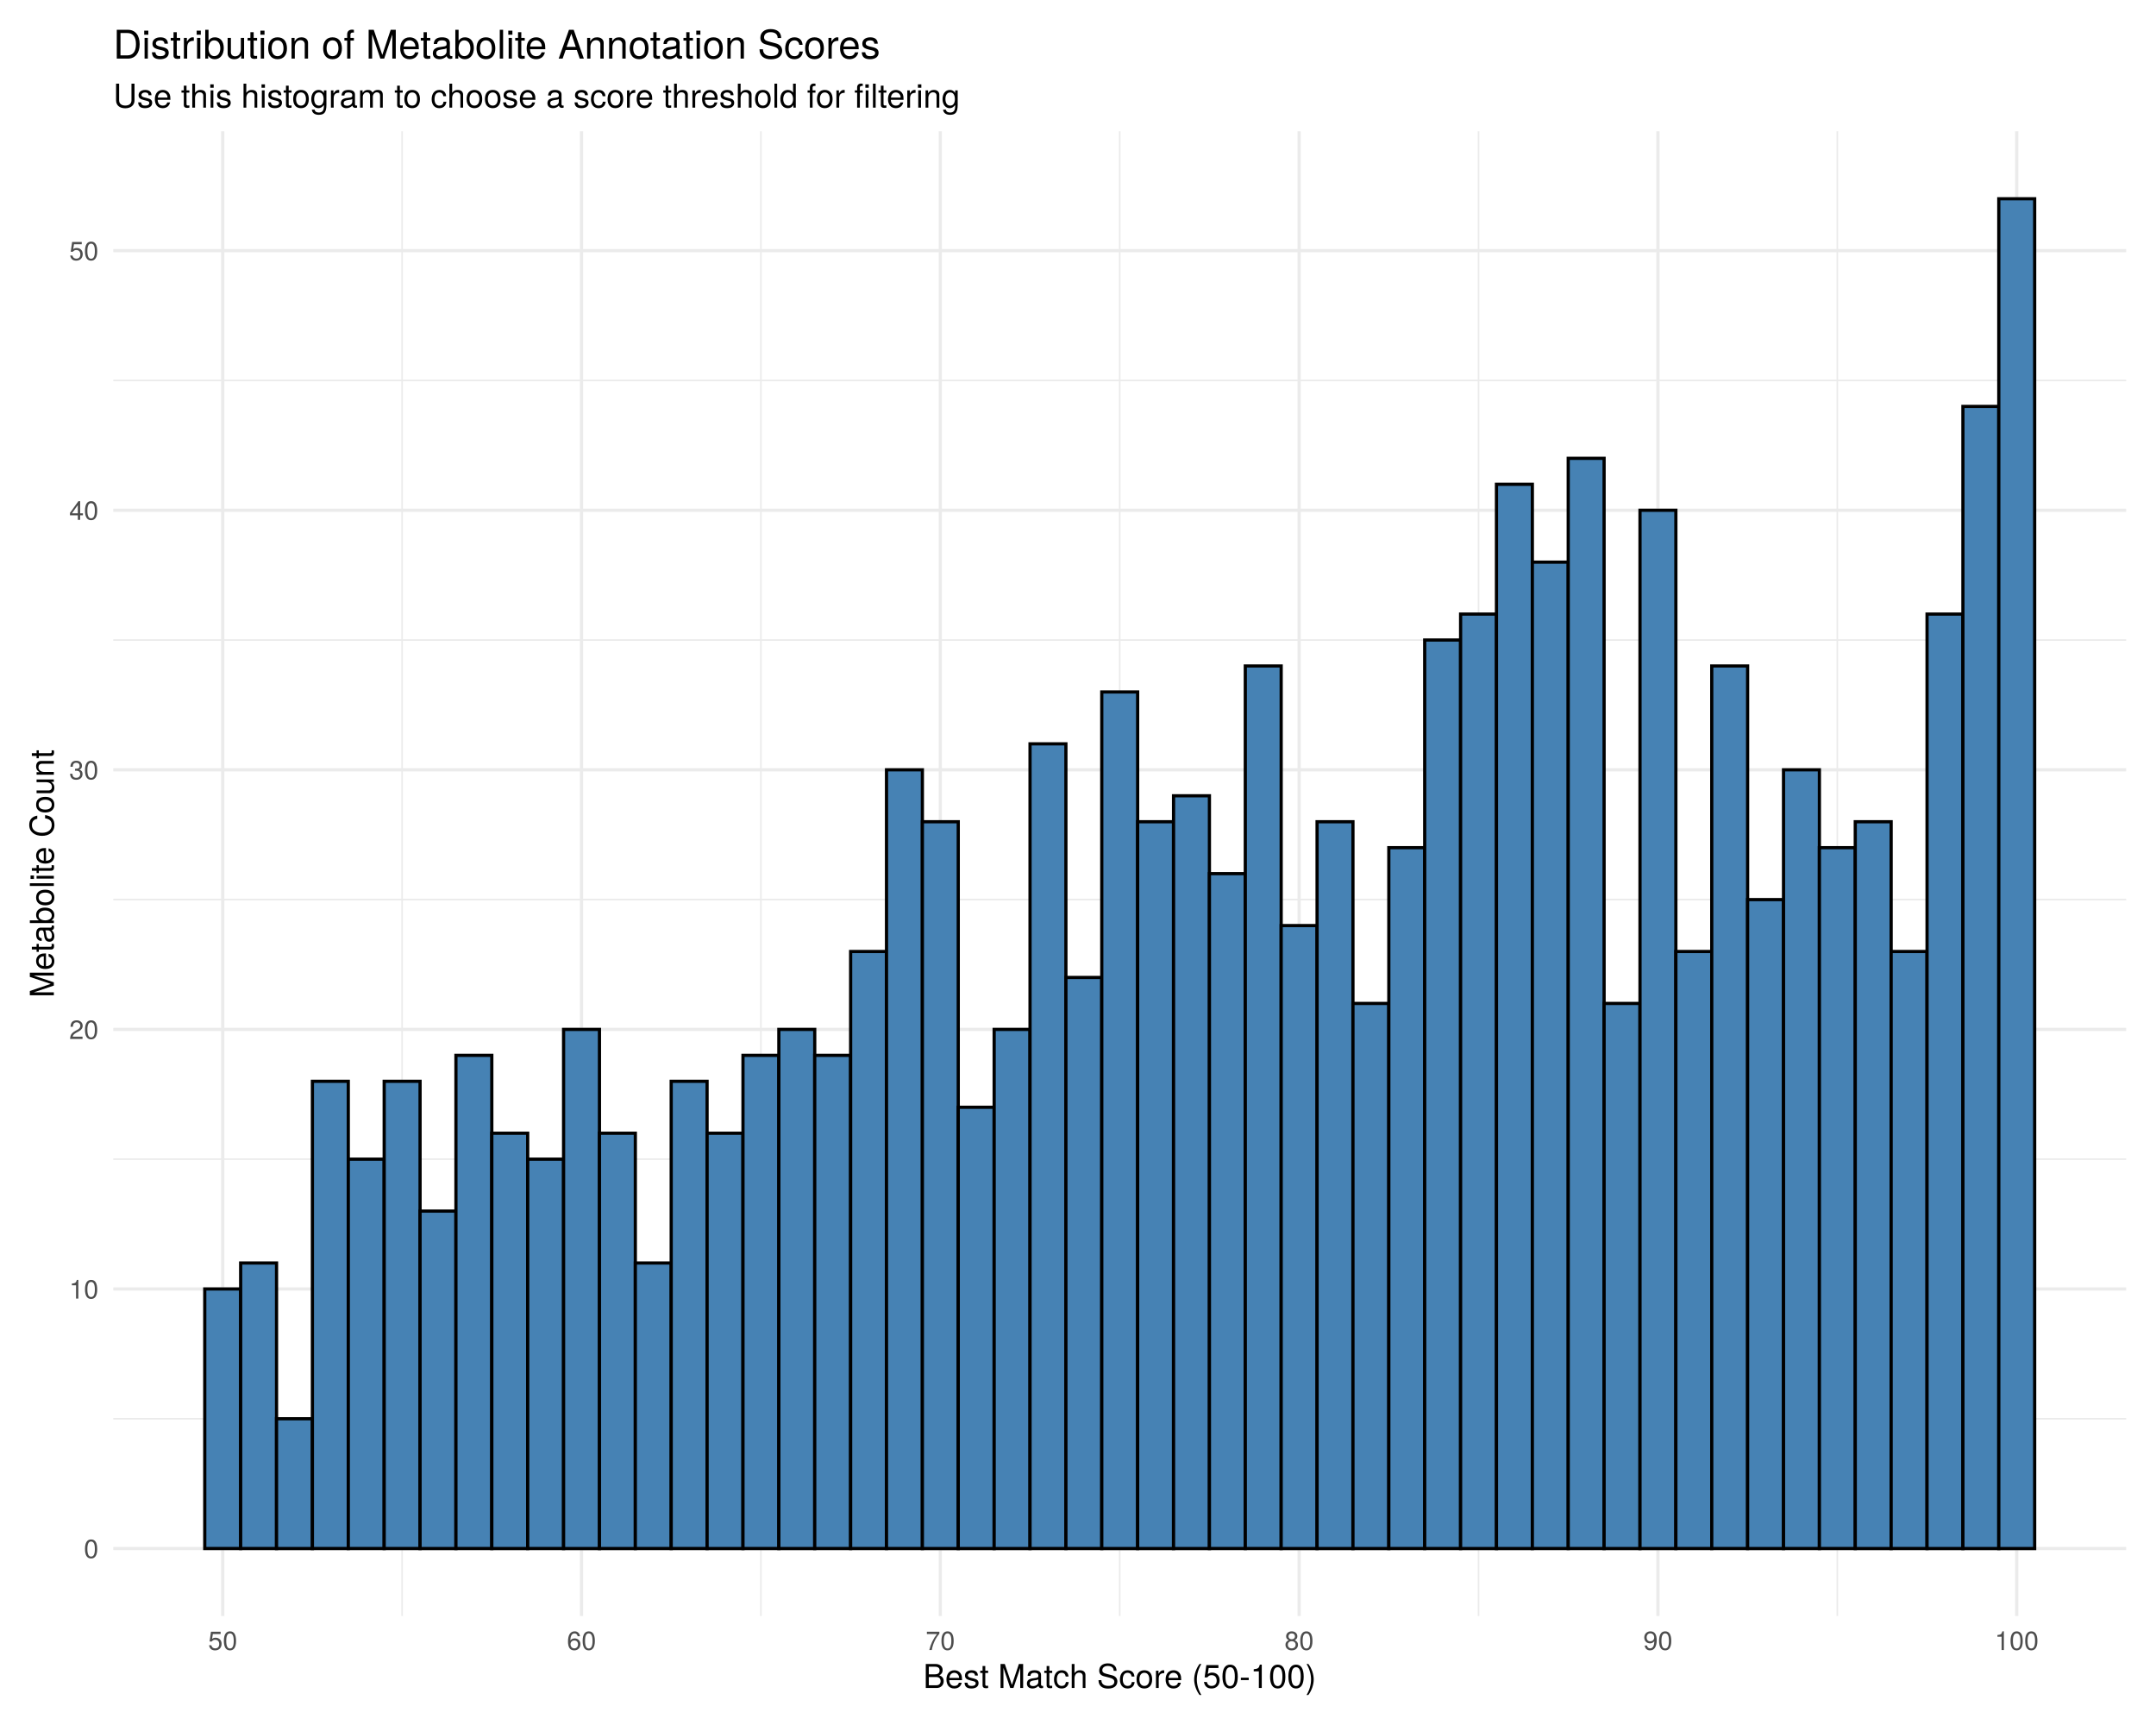
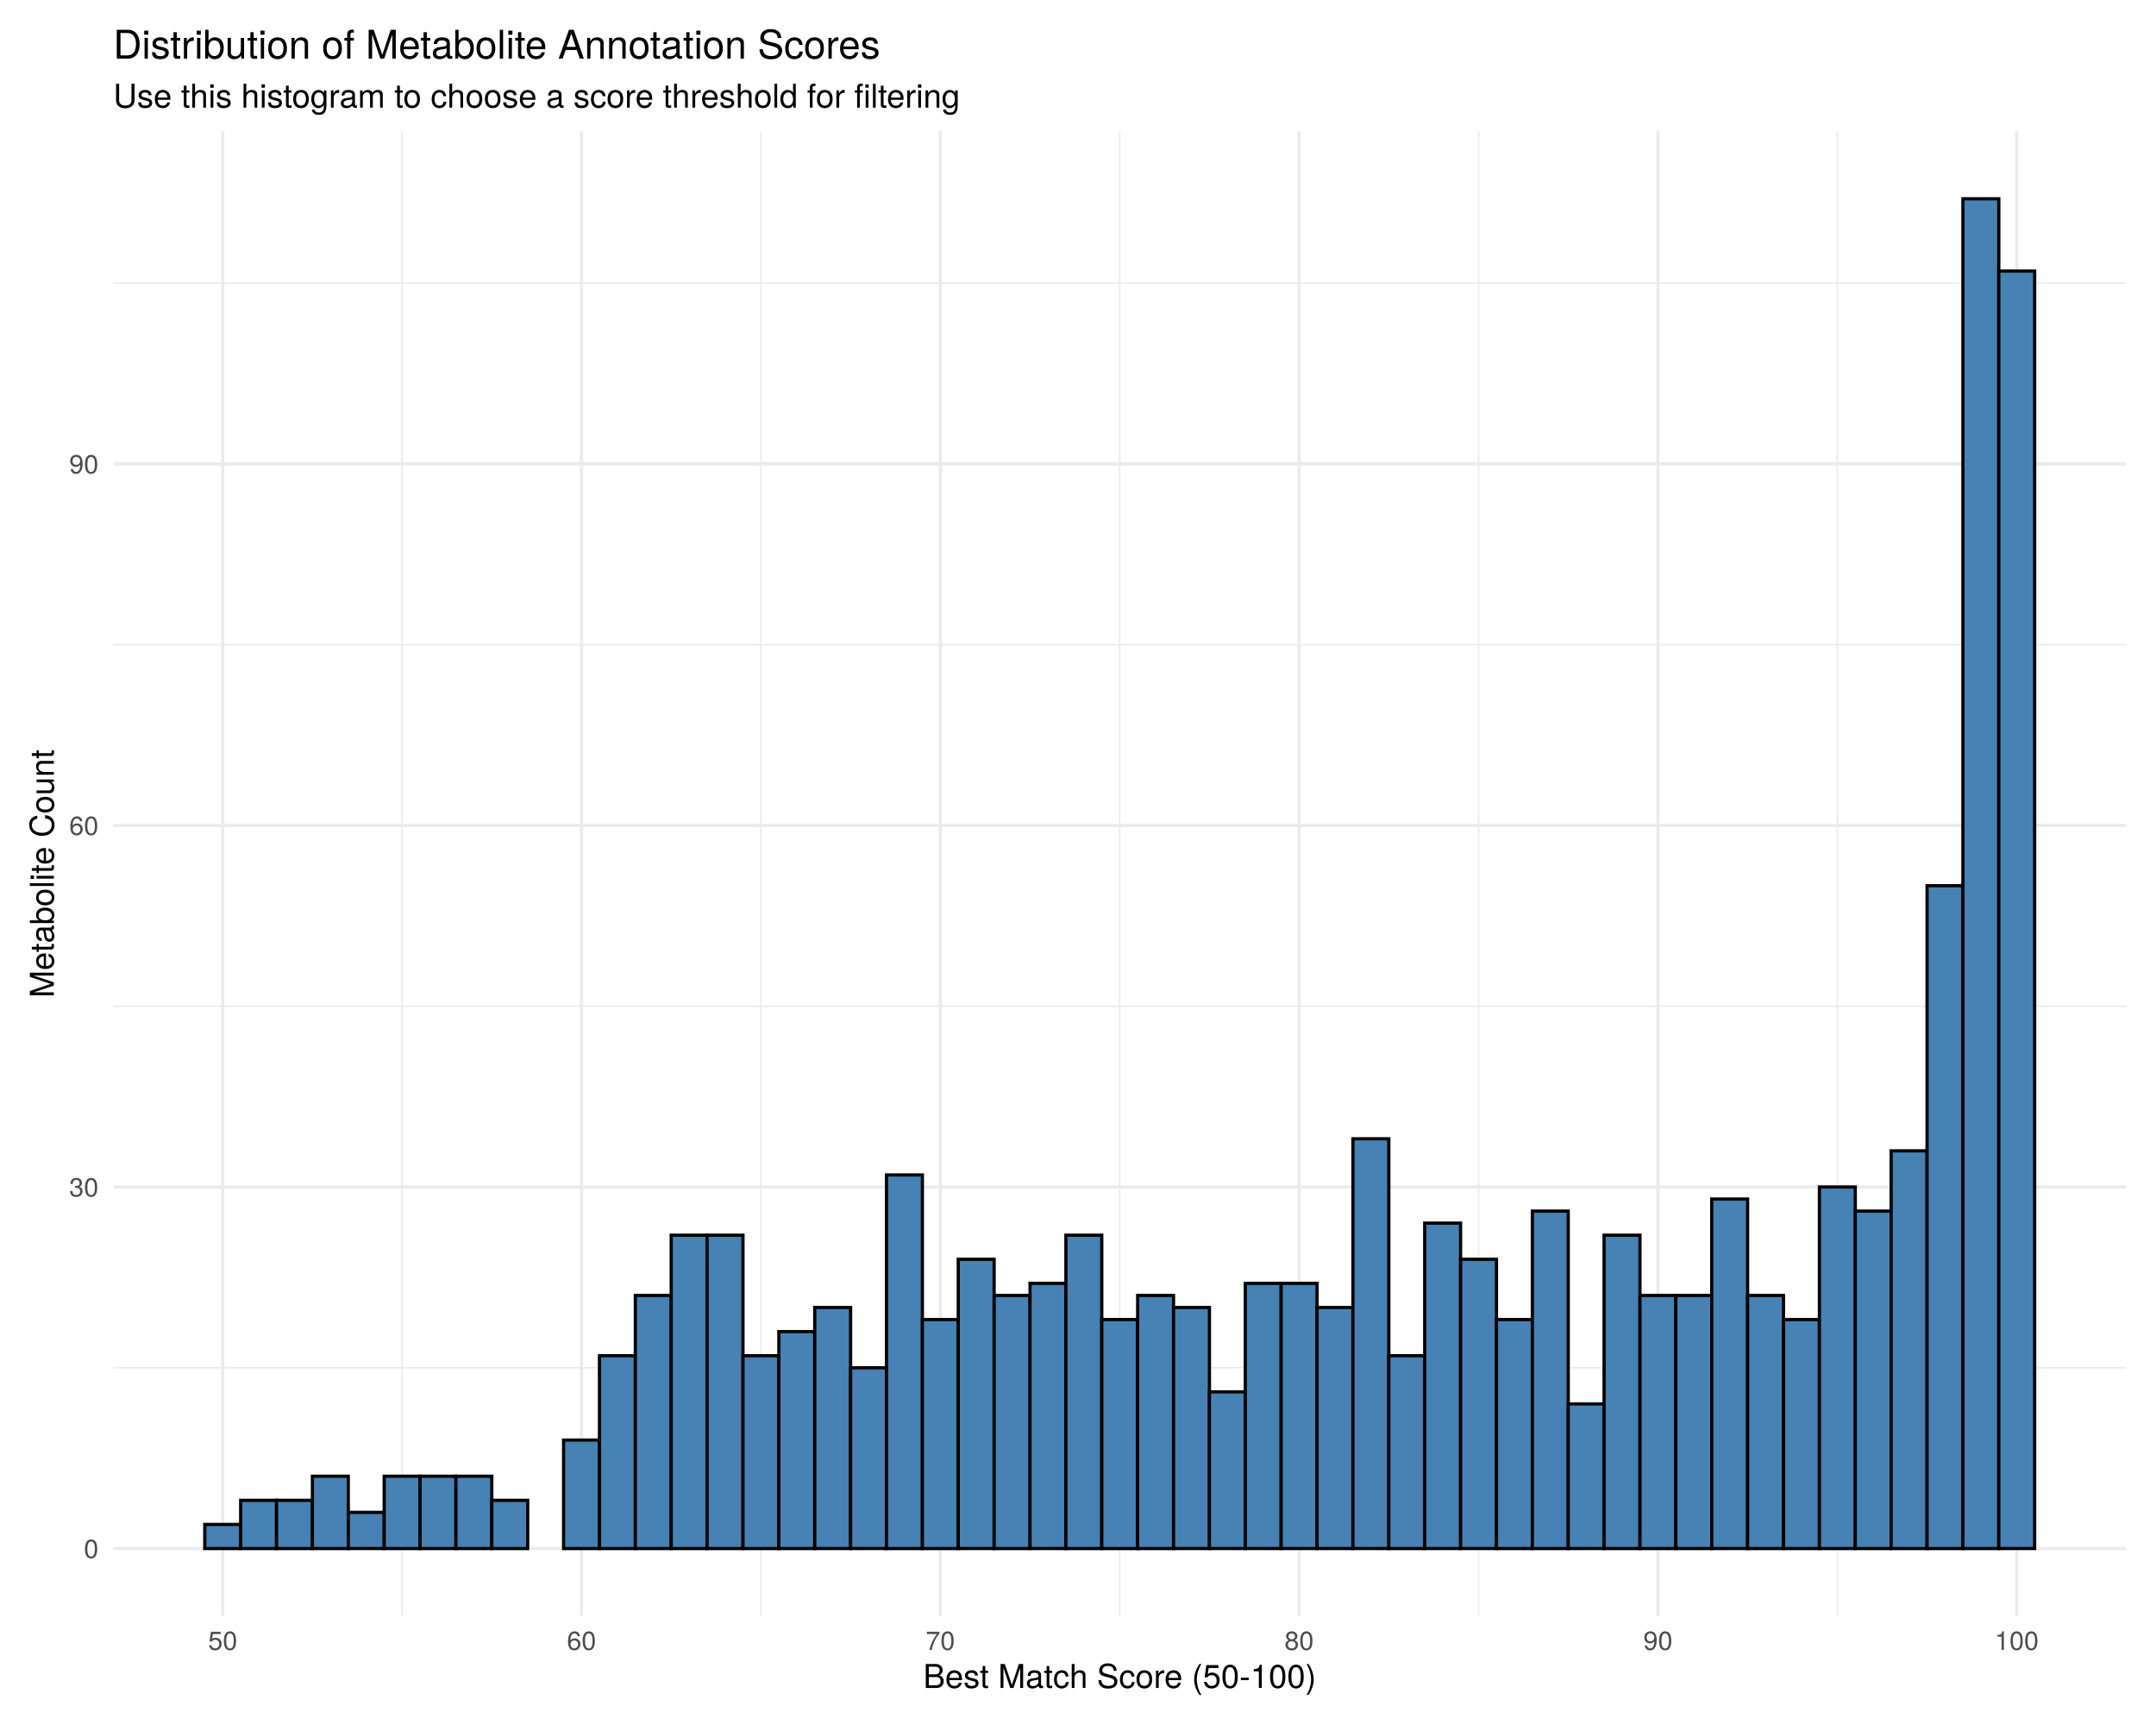
<svg xmlns="http://www.w3.org/2000/svg" class="svglite" width="720.00pt" height="576.00pt" viewBox="0 0 720.00 576.00">
  <defs>
    <style type="text/css">
    .svglite line, .svglite polyline, .svglite polygon, .svglite path, .svglite rect, .svglite circle {
      fill: none;
      stroke: #000000;
      stroke-linecap: round;
      stroke-linejoin: round;
      stroke-miterlimit: 10.00;
    }
    .svglite text {
      white-space: pre;
    }
  </style>
  </defs>
  <rect width="100%" height="100%" style="stroke: none; fill: none;" />
  <defs>
    <clipPath id="cpMC4wMHw3MjAuMDB8MC4wMHw1NzYuMDA=">
      <rect x="0.00" y="0.00" width="720.00" height="576.00" />
    </clipPath>
  </defs>
  <g clip-path="url(#cpMC4wMHw3MjAuMDB8MC4wMHw1NzYuMDA=)">
</g>
  <defs>
    <clipPath id="cpMzcuODN8NzEwLjA0fDQzLjgzfDUzOS42MQ==">
      <rect x="37.83" y="43.83" width="672.21" height="495.78" />
    </clipPath>
  </defs>
  <g clip-path="url(#cpMzcuODN8NzEwLjA0fDQzLjgzfDUzOS42MQ==)">
-     <polyline points="37.83,473.74 710.04,473.74 " style="stroke-width: 0.53; stroke: #EBEBEB; stroke-linecap: butt;" />
-     <polyline points="37.83,387.06 710.04,387.06 " style="stroke-width: 0.53; stroke: #EBEBEB; stroke-linecap: butt;" />
-     <polyline points="37.83,300.39 710.04,300.39 " style="stroke-width: 0.53; stroke: #EBEBEB; stroke-linecap: butt;" />
-     <polyline points="37.83,213.71 710.04,213.71 " style="stroke-width: 0.53; stroke: #EBEBEB; stroke-linecap: butt;" />
-     <polyline points="37.83,127.04 710.04,127.04 " style="stroke-width: 0.53; stroke: #EBEBEB; stroke-linecap: butt;" />
+     <polyline points="37.83,456.71 710.04,456.71 " style="stroke-width: 0.53; stroke: #EBEBEB; stroke-linecap: butt;" />
+     <polyline points="37.83,335.99 710.04,335.99 " style="stroke-width: 0.53; stroke: #EBEBEB; stroke-linecap: butt;" />
+     <polyline points="37.83,215.26 710.04,215.26 " style="stroke-width: 0.53; stroke: #EBEBEB; stroke-linecap: butt;" />
+     <polyline points="37.83,94.54 710.04,94.54 " style="stroke-width: 0.53; stroke: #EBEBEB; stroke-linecap: butt;" />
    <polyline points="134.29,539.61 134.29,43.83 " style="stroke-width: 0.53; stroke: #EBEBEB; stroke-linecap: butt;" />
    <polyline points="254.11,539.61 254.11,43.83 " style="stroke-width: 0.53; stroke: #EBEBEB; stroke-linecap: butt;" />
    <polyline points="373.93,539.61 373.93,43.83 " style="stroke-width: 0.53; stroke: #EBEBEB; stroke-linecap: butt;" />
    <polyline points="493.76,539.61 493.76,43.83 " style="stroke-width: 0.53; stroke: #EBEBEB; stroke-linecap: butt;" />
    <polyline points="613.58,539.61 613.58,43.83 " style="stroke-width: 0.53; stroke: #EBEBEB; stroke-linecap: butt;" />
    <polyline points="37.83,517.07 710.04,517.07 " style="stroke-width: 1.07; stroke: #EBEBEB; stroke-linecap: butt;" />
-     <polyline points="37.83,430.40 710.04,430.40 " style="stroke-width: 1.07; stroke: #EBEBEB; stroke-linecap: butt;" />
-     <polyline points="37.83,343.73 710.04,343.73 " style="stroke-width: 1.07; stroke: #EBEBEB; stroke-linecap: butt;" />
-     <polyline points="37.83,257.05 710.04,257.05 " style="stroke-width: 1.07; stroke: #EBEBEB; stroke-linecap: butt;" />
-     <polyline points="37.83,170.38 710.04,170.38 " style="stroke-width: 1.07; stroke: #EBEBEB; stroke-linecap: butt;" />
-     <polyline points="37.83,83.70 710.04,83.70 " style="stroke-width: 1.07; stroke: #EBEBEB; stroke-linecap: butt;" />
+     <polyline points="37.83,396.35 710.04,396.35 " style="stroke-width: 1.07; stroke: #EBEBEB; stroke-linecap: butt;" />
+     <polyline points="37.83,275.62 710.04,275.62 " style="stroke-width: 1.07; stroke: #EBEBEB; stroke-linecap: butt;" />
+     <polyline points="37.83,154.90 710.04,154.90 " style="stroke-width: 1.07; stroke: #EBEBEB; stroke-linecap: butt;" />
    <polyline points="74.38,539.61 74.38,43.83 " style="stroke-width: 1.07; stroke: #EBEBEB; stroke-linecap: butt;" />
    <polyline points="194.20,539.61 194.20,43.83 " style="stroke-width: 1.07; stroke: #EBEBEB; stroke-linecap: butt;" />
    <polyline points="314.02,539.61 314.02,43.83 " style="stroke-width: 1.07; stroke: #EBEBEB; stroke-linecap: butt;" />
    <polyline points="433.85,539.61 433.85,43.83 " style="stroke-width: 1.07; stroke: #EBEBEB; stroke-linecap: butt;" />
    <polyline points="553.67,539.61 553.67,43.83 " style="stroke-width: 1.07; stroke: #EBEBEB; stroke-linecap: butt;" />
    <polyline points="673.49,539.61 673.49,43.83 " style="stroke-width: 1.07; stroke: #EBEBEB; stroke-linecap: butt;" />
-     <rect x="68.38" y="430.40" width="11.98" height="86.67" style="stroke-width: 1.07; stroke-linecap: butt; stroke-linejoin: miter; fill: #4682B4;" />
-     <rect x="80.37" y="421.73" width="11.98" height="95.34" style="stroke-width: 1.07; stroke-linecap: butt; stroke-linejoin: miter; fill: #4682B4;" />
-     <rect x="92.35" y="473.74" width="11.98" height="43.34" style="stroke-width: 1.07; stroke-linecap: butt; stroke-linejoin: miter; fill: #4682B4;" />
-     <rect x="104.33" y="361.06" width="11.98" height="156.01" style="stroke-width: 1.07; stroke-linecap: butt; stroke-linejoin: miter; fill: #4682B4;" />
-     <rect x="116.31" y="387.06" width="11.98" height="130.01" style="stroke-width: 1.07; stroke-linecap: butt; stroke-linejoin: miter; fill: #4682B4;" />
-     <rect x="128.30" y="361.06" width="11.98" height="156.01" style="stroke-width: 1.07; stroke-linecap: butt; stroke-linejoin: miter; fill: #4682B4;" />
-     <rect x="140.28" y="404.40" width="11.98" height="112.68" style="stroke-width: 1.07; stroke-linecap: butt; stroke-linejoin: miter; fill: #4682B4;" />
-     <rect x="152.26" y="352.39" width="11.98" height="164.68" style="stroke-width: 1.07; stroke-linecap: butt; stroke-linejoin: miter; fill: #4682B4;" />
-     <rect x="164.24" y="378.40" width="11.98" height="138.68" style="stroke-width: 1.07; stroke-linecap: butt; stroke-linejoin: miter; fill: #4682B4;" />
-     <rect x="176.23" y="387.06" width="11.98" height="130.01" style="stroke-width: 1.07; stroke-linecap: butt; stroke-linejoin: miter; fill: #4682B4;" />
-     <rect x="188.21" y="343.73" width="11.98" height="173.35" style="stroke-width: 1.07; stroke-linecap: butt; stroke-linejoin: miter; fill: #4682B4;" />
-     <rect x="200.19" y="378.40" width="11.98" height="138.68" style="stroke-width: 1.07; stroke-linecap: butt; stroke-linejoin: miter; fill: #4682B4;" />
-     <rect x="212.17" y="421.73" width="11.98" height="95.34" style="stroke-width: 1.07; stroke-linecap: butt; stroke-linejoin: miter; fill: #4682B4;" />
-     <rect x="224.15" y="361.06" width="11.98" height="156.01" style="stroke-width: 1.07; stroke-linecap: butt; stroke-linejoin: miter; fill: #4682B4;" />
-     <rect x="236.14" y="378.40" width="11.98" height="138.68" style="stroke-width: 1.07; stroke-linecap: butt; stroke-linejoin: miter; fill: #4682B4;" />
-     <rect x="248.12" y="352.39" width="11.98" height="164.68" style="stroke-width: 1.07; stroke-linecap: butt; stroke-linejoin: miter; fill: #4682B4;" />
-     <rect x="260.10" y="343.73" width="11.98" height="173.35" style="stroke-width: 1.07; stroke-linecap: butt; stroke-linejoin: miter; fill: #4682B4;" />
-     <rect x="272.08" y="352.39" width="11.98" height="164.68" style="stroke-width: 1.07; stroke-linecap: butt; stroke-linejoin: miter; fill: #4682B4;" />
-     <rect x="284.07" y="317.72" width="11.98" height="199.35" style="stroke-width: 1.07; stroke-linecap: butt; stroke-linejoin: miter; fill: #4682B4;" />
-     <rect x="296.05" y="257.05" width="11.98" height="260.02" style="stroke-width: 1.07; stroke-linecap: butt; stroke-linejoin: miter; fill: #4682B4;" />
-     <rect x="308.03" y="274.39" width="11.98" height="242.69" style="stroke-width: 1.07; stroke-linecap: butt; stroke-linejoin: miter; fill: #4682B4;" />
-     <rect x="320.01" y="369.73" width="11.98" height="147.35" style="stroke-width: 1.07; stroke-linecap: butt; stroke-linejoin: miter; fill: #4682B4;" />
-     <rect x="332.00" y="343.73" width="11.98" height="173.35" style="stroke-width: 1.07; stroke-linecap: butt; stroke-linejoin: miter; fill: #4682B4;" />
-     <rect x="343.98" y="248.38" width="11.98" height="268.69" style="stroke-width: 1.07; stroke-linecap: butt; stroke-linejoin: miter; fill: #4682B4;" />
-     <rect x="355.96" y="326.39" width="11.98" height="190.68" style="stroke-width: 1.07; stroke-linecap: butt; stroke-linejoin: miter; fill: #4682B4;" />
-     <rect x="367.94" y="231.05" width="11.98" height="286.03" style="stroke-width: 1.07; stroke-linecap: butt; stroke-linejoin: miter; fill: #4682B4;" />
-     <rect x="379.92" y="274.39" width="11.98" height="242.69" style="stroke-width: 1.07; stroke-linecap: butt; stroke-linejoin: miter; fill: #4682B4;" />
-     <rect x="391.91" y="265.72" width="11.98" height="251.36" style="stroke-width: 1.07; stroke-linecap: butt; stroke-linejoin: miter; fill: #4682B4;" />
-     <rect x="403.89" y="291.72" width="11.98" height="225.35" style="stroke-width: 1.07; stroke-linecap: butt; stroke-linejoin: miter; fill: #4682B4;" />
-     <rect x="415.87" y="222.38" width="11.98" height="294.69" style="stroke-width: 1.07; stroke-linecap: butt; stroke-linejoin: miter; fill: #4682B4;" />
-     <rect x="427.85" y="309.06" width="11.98" height="208.02" style="stroke-width: 1.07; stroke-linecap: butt; stroke-linejoin: miter; fill: #4682B4;" />
-     <rect x="439.84" y="274.39" width="11.98" height="242.69" style="stroke-width: 1.07; stroke-linecap: butt; stroke-linejoin: miter; fill: #4682B4;" />
-     <rect x="451.82" y="335.06" width="11.98" height="182.02" style="stroke-width: 1.07; stroke-linecap: butt; stroke-linejoin: miter; fill: #4682B4;" />
-     <rect x="463.80" y="283.05" width="11.98" height="234.02" style="stroke-width: 1.07; stroke-linecap: butt; stroke-linejoin: miter; fill: #4682B4;" />
-     <rect x="475.78" y="213.71" width="11.98" height="303.36" style="stroke-width: 1.07; stroke-linecap: butt; stroke-linejoin: miter; fill: #4682B4;" />
-     <rect x="487.77" y="205.05" width="11.98" height="312.03" style="stroke-width: 1.07; stroke-linecap: butt; stroke-linejoin: miter; fill: #4682B4;" />
-     <rect x="499.75" y="161.71" width="11.98" height="355.37" style="stroke-width: 1.07; stroke-linecap: butt; stroke-linejoin: miter; fill: #4682B4;" />
-     <rect x="511.73" y="187.71" width="11.98" height="329.36" style="stroke-width: 1.07; stroke-linecap: butt; stroke-linejoin: miter; fill: #4682B4;" />
-     <rect x="523.71" y="153.04" width="11.98" height="364.03" style="stroke-width: 1.07; stroke-linecap: butt; stroke-linejoin: miter; fill: #4682B4;" />
-     <rect x="535.69" y="335.06" width="11.98" height="182.02" style="stroke-width: 1.07; stroke-linecap: butt; stroke-linejoin: miter; fill: #4682B4;" />
-     <rect x="547.68" y="170.38" width="11.98" height="346.70" style="stroke-width: 1.07; stroke-linecap: butt; stroke-linejoin: miter; fill: #4682B4;" />
-     <rect x="559.66" y="317.72" width="11.98" height="199.35" style="stroke-width: 1.07; stroke-linecap: butt; stroke-linejoin: miter; fill: #4682B4;" />
-     <rect x="571.64" y="222.38" width="11.98" height="294.69" style="stroke-width: 1.07; stroke-linecap: butt; stroke-linejoin: miter; fill: #4682B4;" />
-     <rect x="583.62" y="300.39" width="11.98" height="216.69" style="stroke-width: 1.07; stroke-linecap: butt; stroke-linejoin: miter; fill: #4682B4;" />
-     <rect x="595.61" y="257.05" width="11.98" height="260.02" style="stroke-width: 1.07; stroke-linecap: butt; stroke-linejoin: miter; fill: #4682B4;" />
-     <rect x="607.59" y="283.05" width="11.98" height="234.02" style="stroke-width: 1.07; stroke-linecap: butt; stroke-linejoin: miter; fill: #4682B4;" />
-     <rect x="619.57" y="274.39" width="11.98" height="242.69" style="stroke-width: 1.07; stroke-linecap: butt; stroke-linejoin: miter; fill: #4682B4;" />
-     <rect x="631.55" y="317.72" width="11.98" height="199.35" style="stroke-width: 1.07; stroke-linecap: butt; stroke-linejoin: miter; fill: #4682B4;" />
-     <rect x="643.54" y="205.05" width="11.98" height="312.03" style="stroke-width: 1.07; stroke-linecap: butt; stroke-linejoin: miter; fill: #4682B4;" />
-     <rect x="655.52" y="135.71" width="11.98" height="381.37" style="stroke-width: 1.07; stroke-linecap: butt; stroke-linejoin: miter; fill: #4682B4;" />
-     <rect x="667.50" y="66.37" width="11.98" height="450.71" style="stroke-width: 1.07; stroke-linecap: butt; stroke-linejoin: miter; fill: #4682B4;" />
+     <rect x="68.38" y="509.03" width="11.98" height="8.05" style="stroke-width: 1.07; stroke-linecap: butt; stroke-linejoin: miter; fill: #4682B4;" />
+     <rect x="80.37" y="500.98" width="11.98" height="16.10" style="stroke-width: 1.07; stroke-linecap: butt; stroke-linejoin: miter; fill: #4682B4;" />
+     <rect x="92.35" y="500.98" width="11.98" height="16.10" style="stroke-width: 1.07; stroke-linecap: butt; stroke-linejoin: miter; fill: #4682B4;" />
+     <rect x="104.33" y="492.93" width="11.98" height="24.15" style="stroke-width: 1.07; stroke-linecap: butt; stroke-linejoin: miter; fill: #4682B4;" />
+     <rect x="116.31" y="505.00" width="11.98" height="12.07" style="stroke-width: 1.07; stroke-linecap: butt; stroke-linejoin: miter; fill: #4682B4;" />
+     <rect x="128.30" y="492.93" width="11.98" height="24.15" style="stroke-width: 1.07; stroke-linecap: butt; stroke-linejoin: miter; fill: #4682B4;" />
+     <rect x="140.28" y="492.93" width="11.98" height="24.15" style="stroke-width: 1.07; stroke-linecap: butt; stroke-linejoin: miter; fill: #4682B4;" />
+     <rect x="152.26" y="492.93" width="11.98" height="24.15" style="stroke-width: 1.07; stroke-linecap: butt; stroke-linejoin: miter; fill: #4682B4;" />
+     <rect x="164.24" y="500.98" width="11.98" height="16.10" style="stroke-width: 1.07; stroke-linecap: butt; stroke-linejoin: miter; fill: #4682B4;" />
+     <rect x="176.23" y="517.07" width="11.98" height="0.00" style="stroke-width: 1.07; stroke-linecap: butt; stroke-linejoin: miter; fill: #4682B4;" />
+     <rect x="188.21" y="480.86" width="11.98" height="36.22" style="stroke-width: 1.07; stroke-linecap: butt; stroke-linejoin: miter; fill: #4682B4;" />
+     <rect x="200.19" y="452.69" width="11.98" height="64.39" style="stroke-width: 1.07; stroke-linecap: butt; stroke-linejoin: miter; fill: #4682B4;" />
+     <rect x="212.17" y="432.57" width="11.98" height="84.51" style="stroke-width: 1.07; stroke-linecap: butt; stroke-linejoin: miter; fill: #4682B4;" />
+     <rect x="224.15" y="412.45" width="11.98" height="104.63" style="stroke-width: 1.07; stroke-linecap: butt; stroke-linejoin: miter; fill: #4682B4;" />
+     <rect x="236.14" y="412.45" width="11.98" height="104.63" style="stroke-width: 1.07; stroke-linecap: butt; stroke-linejoin: miter; fill: #4682B4;" />
+     <rect x="248.12" y="452.69" width="11.98" height="64.39" style="stroke-width: 1.07; stroke-linecap: butt; stroke-linejoin: miter; fill: #4682B4;" />
+     <rect x="260.10" y="444.64" width="11.98" height="72.44" style="stroke-width: 1.07; stroke-linecap: butt; stroke-linejoin: miter; fill: #4682B4;" />
+     <rect x="272.08" y="436.59" width="11.98" height="80.48" style="stroke-width: 1.07; stroke-linecap: butt; stroke-linejoin: miter; fill: #4682B4;" />
+     <rect x="284.07" y="456.71" width="11.98" height="60.36" style="stroke-width: 1.07; stroke-linecap: butt; stroke-linejoin: miter; fill: #4682B4;" />
+     <rect x="296.05" y="392.33" width="11.98" height="124.75" style="stroke-width: 1.07; stroke-linecap: butt; stroke-linejoin: miter; fill: #4682B4;" />
+     <rect x="308.03" y="440.62" width="11.98" height="76.46" style="stroke-width: 1.07; stroke-linecap: butt; stroke-linejoin: miter; fill: #4682B4;" />
+     <rect x="320.01" y="420.49" width="11.98" height="96.58" style="stroke-width: 1.07; stroke-linecap: butt; stroke-linejoin: miter; fill: #4682B4;" />
+     <rect x="332.00" y="432.57" width="11.98" height="84.51" style="stroke-width: 1.07; stroke-linecap: butt; stroke-linejoin: miter; fill: #4682B4;" />
+     <rect x="343.98" y="428.54" width="11.98" height="88.53" style="stroke-width: 1.07; stroke-linecap: butt; stroke-linejoin: miter; fill: #4682B4;" />
+     <rect x="355.96" y="412.45" width="11.98" height="104.63" style="stroke-width: 1.07; stroke-linecap: butt; stroke-linejoin: miter; fill: #4682B4;" />
+     <rect x="367.94" y="440.62" width="11.98" height="76.46" style="stroke-width: 1.07; stroke-linecap: butt; stroke-linejoin: miter; fill: #4682B4;" />
+     <rect x="379.92" y="432.57" width="11.98" height="84.51" style="stroke-width: 1.07; stroke-linecap: butt; stroke-linejoin: miter; fill: #4682B4;" />
+     <rect x="391.91" y="436.59" width="11.98" height="80.48" style="stroke-width: 1.07; stroke-linecap: butt; stroke-linejoin: miter; fill: #4682B4;" />
+     <rect x="403.89" y="464.76" width="11.98" height="52.31" style="stroke-width: 1.07; stroke-linecap: butt; stroke-linejoin: miter; fill: #4682B4;" />
+     <rect x="415.87" y="428.54" width="11.98" height="88.53" style="stroke-width: 1.07; stroke-linecap: butt; stroke-linejoin: miter; fill: #4682B4;" />
+     <rect x="427.85" y="428.54" width="11.98" height="88.53" style="stroke-width: 1.07; stroke-linecap: butt; stroke-linejoin: miter; fill: #4682B4;" />
+     <rect x="439.84" y="436.59" width="11.98" height="80.48" style="stroke-width: 1.07; stroke-linecap: butt; stroke-linejoin: miter; fill: #4682B4;" />
+     <rect x="451.82" y="380.25" width="11.98" height="136.82" style="stroke-width: 1.07; stroke-linecap: butt; stroke-linejoin: miter; fill: #4682B4;" />
+     <rect x="463.80" y="452.69" width="11.98" height="64.39" style="stroke-width: 1.07; stroke-linecap: butt; stroke-linejoin: miter; fill: #4682B4;" />
+     <rect x="475.78" y="408.42" width="11.98" height="108.65" style="stroke-width: 1.07; stroke-linecap: butt; stroke-linejoin: miter; fill: #4682B4;" />
+     <rect x="487.77" y="420.49" width="11.98" height="96.58" style="stroke-width: 1.07; stroke-linecap: butt; stroke-linejoin: miter; fill: #4682B4;" />
+     <rect x="499.75" y="440.62" width="11.98" height="76.46" style="stroke-width: 1.07; stroke-linecap: butt; stroke-linejoin: miter; fill: #4682B4;" />
+     <rect x="511.73" y="404.40" width="11.98" height="112.68" style="stroke-width: 1.07; stroke-linecap: butt; stroke-linejoin: miter; fill: #4682B4;" />
+     <rect x="523.71" y="468.78" width="11.98" height="48.29" style="stroke-width: 1.07; stroke-linecap: butt; stroke-linejoin: miter; fill: #4682B4;" />
+     <rect x="535.69" y="412.45" width="11.98" height="104.63" style="stroke-width: 1.07; stroke-linecap: butt; stroke-linejoin: miter; fill: #4682B4;" />
+     <rect x="547.68" y="432.57" width="11.98" height="84.51" style="stroke-width: 1.07; stroke-linecap: butt; stroke-linejoin: miter; fill: #4682B4;" />
+     <rect x="559.66" y="432.57" width="11.98" height="84.51" style="stroke-width: 1.07; stroke-linecap: butt; stroke-linejoin: miter; fill: #4682B4;" />
+     <rect x="571.64" y="400.37" width="11.98" height="116.70" style="stroke-width: 1.07; stroke-linecap: butt; stroke-linejoin: miter; fill: #4682B4;" />
+     <rect x="583.62" y="432.57" width="11.98" height="84.51" style="stroke-width: 1.07; stroke-linecap: butt; stroke-linejoin: miter; fill: #4682B4;" />
+     <rect x="595.61" y="440.62" width="11.98" height="76.46" style="stroke-width: 1.07; stroke-linecap: butt; stroke-linejoin: miter; fill: #4682B4;" />
+     <rect x="607.59" y="396.35" width="11.98" height="120.73" style="stroke-width: 1.07; stroke-linecap: butt; stroke-linejoin: miter; fill: #4682B4;" />
+     <rect x="619.57" y="404.40" width="11.98" height="112.68" style="stroke-width: 1.07; stroke-linecap: butt; stroke-linejoin: miter; fill: #4682B4;" />
+     <rect x="631.55" y="384.28" width="11.98" height="132.80" style="stroke-width: 1.07; stroke-linecap: butt; stroke-linejoin: miter; fill: #4682B4;" />
+     <rect x="643.54" y="295.75" width="11.98" height="221.33" style="stroke-width: 1.07; stroke-linecap: butt; stroke-linejoin: miter; fill: #4682B4;" />
+     <rect x="655.52" y="66.37" width="11.98" height="450.71" style="stroke-width: 1.07; stroke-linecap: butt; stroke-linejoin: miter; fill: #4682B4;" />
+     <rect x="667.50" y="90.51" width="11.98" height="426.56" style="stroke-width: 1.07; stroke-linecap: butt; stroke-linejoin: miter; fill: #4682B4;" />
  </g>
  <g clip-path="url(#cpMC4wMHw3MjAuMDB8MC4wMHw1NzYuMDA=)">
    <text x="32.90" y="520.28" text-anchor="end" style="font-size: 8.80px; font-weight: 0;fill: #4D4D4D; font-family: &quot;TeX Gyre Heros&quot;;" textLength="4.89px" lengthAdjust="spacingAndGlyphs">0</text>
-     <text x="32.90" y="433.61" text-anchor="end" style="font-size: 8.80px; font-weight: 0;fill: #4D4D4D; font-family: &quot;TeX Gyre Heros&quot;;" textLength="9.78px" lengthAdjust="spacingAndGlyphs">10</text>
-     <text x="32.90" y="346.93" text-anchor="end" style="font-size: 8.80px; font-weight: 0;fill: #4D4D4D; font-family: &quot;TeX Gyre Heros&quot;;" textLength="9.78px" lengthAdjust="spacingAndGlyphs">20</text>
-     <text x="32.90" y="260.26" text-anchor="end" style="font-size: 8.80px; font-weight: 0;fill: #4D4D4D; font-family: &quot;TeX Gyre Heros&quot;;" textLength="9.78px" lengthAdjust="spacingAndGlyphs">30</text>
-     <text x="32.90" y="173.58" text-anchor="end" style="font-size: 8.80px; font-weight: 0;fill: #4D4D4D; font-family: &quot;TeX Gyre Heros&quot;;" textLength="9.78px" lengthAdjust="spacingAndGlyphs">40</text>
-     <text x="32.90" y="86.91" text-anchor="end" style="font-size: 8.80px; font-weight: 0;fill: #4D4D4D; font-family: &quot;TeX Gyre Heros&quot;;" textLength="9.78px" lengthAdjust="spacingAndGlyphs">50</text>
+     <text x="32.90" y="399.56" text-anchor="end" style="font-size: 8.80px; font-weight: 0;fill: #4D4D4D; font-family: &quot;TeX Gyre Heros&quot;;" textLength="9.78px" lengthAdjust="spacingAndGlyphs">30</text>
+     <text x="32.90" y="278.83" text-anchor="end" style="font-size: 8.80px; font-weight: 0;fill: #4D4D4D; font-family: &quot;TeX Gyre Heros&quot;;" textLength="9.78px" lengthAdjust="spacingAndGlyphs">60</text>
+     <text x="32.90" y="158.11" text-anchor="end" style="font-size: 8.80px; font-weight: 0;fill: #4D4D4D; font-family: &quot;TeX Gyre Heros&quot;;" textLength="9.78px" lengthAdjust="spacingAndGlyphs">90</text>
    <text x="74.38" y="550.96" text-anchor="middle" style="font-size: 8.80px; font-weight: 0;fill: #4D4D4D; font-family: &quot;TeX Gyre Heros&quot;;" textLength="9.78px" lengthAdjust="spacingAndGlyphs">50</text>
    <text x="194.20" y="550.96" text-anchor="middle" style="font-size: 8.80px; font-weight: 0;fill: #4D4D4D; font-family: &quot;TeX Gyre Heros&quot;;" textLength="9.78px" lengthAdjust="spacingAndGlyphs">60</text>
    <text x="314.02" y="550.96" text-anchor="middle" style="font-size: 8.80px; font-weight: 0;fill: #4D4D4D; font-family: &quot;TeX Gyre Heros&quot;;" textLength="9.78px" lengthAdjust="spacingAndGlyphs">70</text>
    <text x="433.85" y="550.96" text-anchor="middle" style="font-size: 8.80px; font-weight: 0;fill: #4D4D4D; font-family: &quot;TeX Gyre Heros&quot;;" textLength="9.78px" lengthAdjust="spacingAndGlyphs">80</text>
    <text x="553.67" y="550.96" text-anchor="middle" style="font-size: 8.80px; font-weight: 0;fill: #4D4D4D; font-family: &quot;TeX Gyre Heros&quot;;" textLength="9.78px" lengthAdjust="spacingAndGlyphs">90</text>
    <text x="673.49" y="550.96" text-anchor="middle" style="font-size: 8.80px; font-weight: 0;fill: #4D4D4D; font-family: &quot;TeX Gyre Heros&quot;;" textLength="14.67px" lengthAdjust="spacingAndGlyphs">100</text>
    <text x="373.93" y="563.64" text-anchor="middle" style="font-size: 11.00px; font-weight: 0; font-family: &quot;TeX Gyre Heros&quot;;" textLength="131.43px" lengthAdjust="spacingAndGlyphs">Best Match Score (50-100)</text>
    <text transform="translate(17.98,291.72) rotate(-90)" text-anchor="middle" style="font-size: 11.00px; font-weight: 0; font-family: &quot;TeX Gyre Heros&quot;;" textLength="83.13px" lengthAdjust="spacingAndGlyphs">Metabolite Count</text>
    <text x="37.83" y="35.95" style="font-size: 11.00px; font-weight: 0; font-family: &quot;TeX Gyre Heros&quot;;" textLength="283.64px" lengthAdjust="spacingAndGlyphs">Use this histogram to choose a score threshold for filtering</text>
    <text x="37.83" y="19.57" style="font-size: 13.20px; font-weight: 0; font-family: &quot;TeX Gyre Heros&quot;;" textLength="256.50px" lengthAdjust="spacingAndGlyphs">Distribution of Metabolite Annotation Scores</text>
  </g>
</svg>
